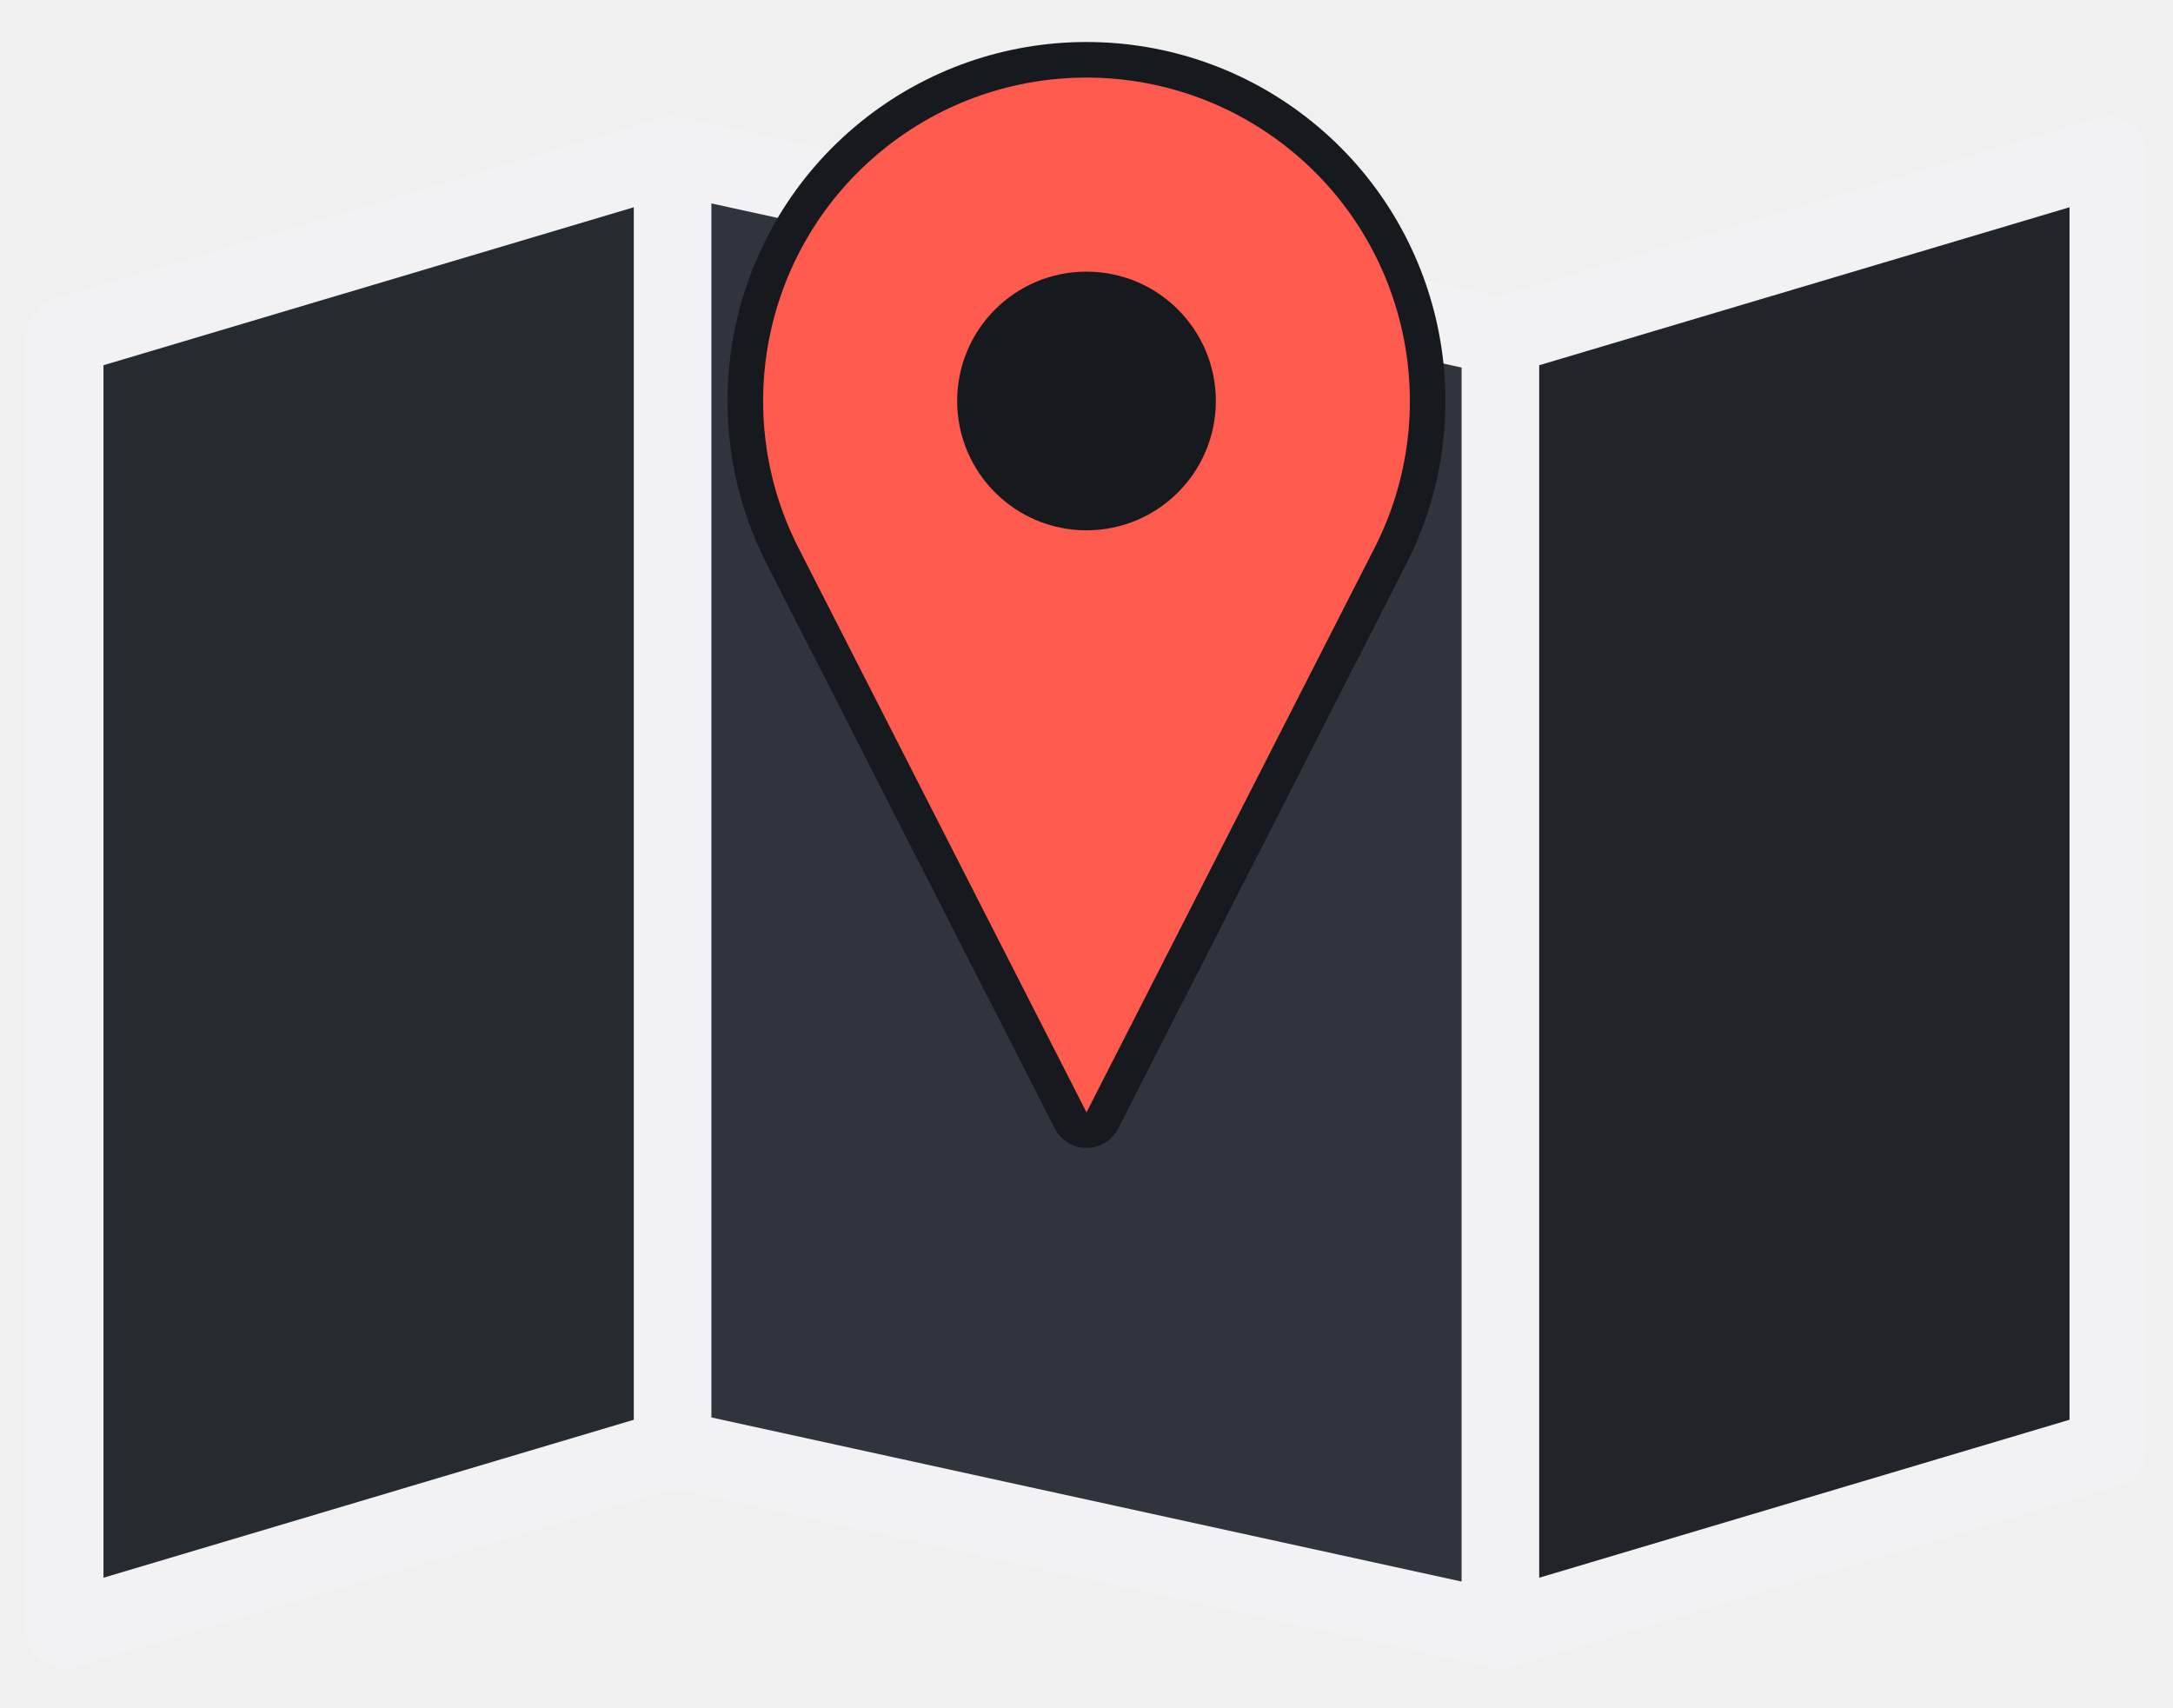
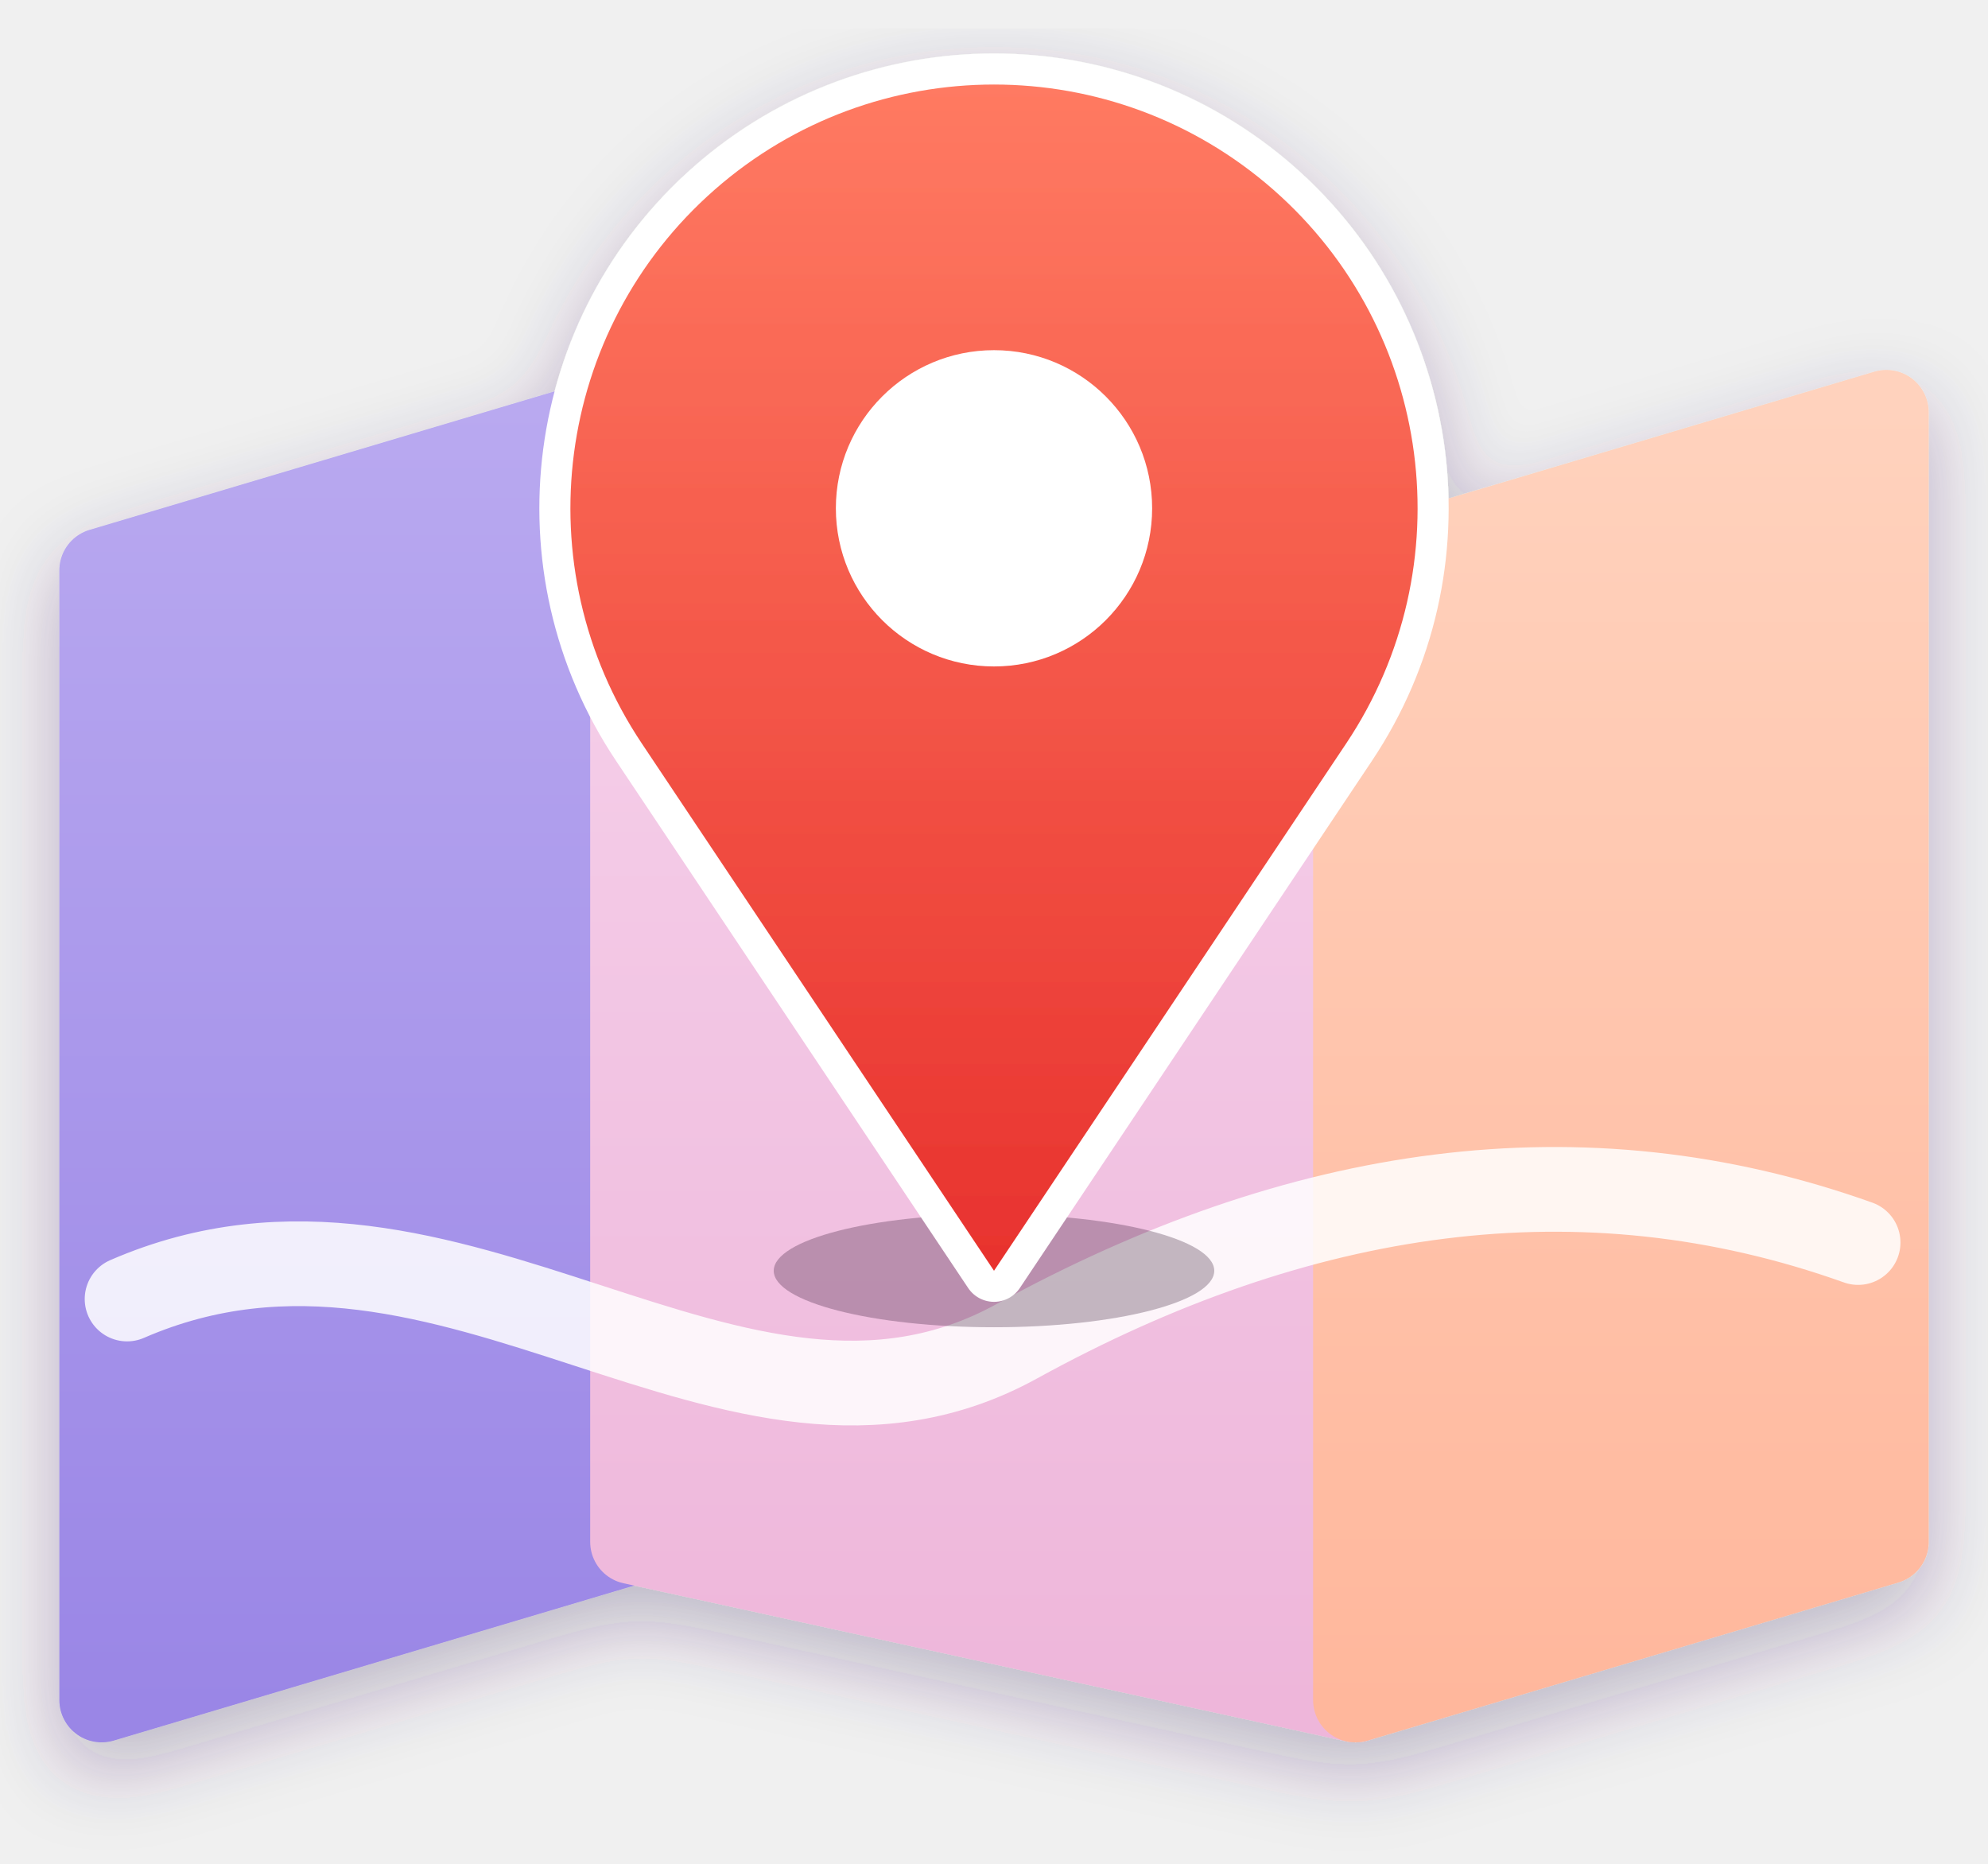
- <svg xmlns="http://www.w3.org/2000/svg" viewBox="176 248 672 528">
-   <polygon points="196,352 384,296 384,696 196,752" fill="#262a31" />
-   <polygon points="384,296 640,352 640,752 384,696" fill="#30353d" />
-   <polygon points="640,352 828,296 828,696 640,752" fill="#21252b" />
-   <g fill="none" stroke="#f2f2f5" stroke-width="24" stroke-linejoin="round" stroke-linecap="round">
-     <polygon points="196,352 384,296 640,352 828,296 828,696 640,752 384,696 196,752" />
-     <line x1="384" y1="296" x2="384" y2="696" />
-     <line x1="640" y1="352" x2="640" y2="752" />
+ <svg xmlns="http://www.w3.org/2000/svg" width="704" height="660" viewBox="160 150 704 660">
+   <defs>
+     <linearGradient id="p0" x1="0" y1="0" x2="0" y2="1">
+       <stop offset="0" stop-color="#b9a9f0" />
+       <stop offset="1" stop-color="#9a86e6" />
+     </linearGradient>
+     <linearGradient id="p1" x1="0" y1="0" x2="0" y2="1">
+       <stop offset="0" stop-color="#f6d3ec" />
+       <stop offset="1" stop-color="#eeb6da" />
+     </linearGradient>
+     <linearGradient id="p2" x1="0" y1="0" x2="0" y2="1">
+       <stop offset="0" stop-color="#ffd2bd" />
+       <stop offset="1" stop-color="#ffb79c" />
+     </linearGradient>
+     <linearGradient id="pin" x1="0" y1="0" x2="0" y2="1">
+       <stop offset="0" stop-color="#ff7a62" />
+       <stop offset="1" stop-color="#e8322e" />
+     </linearGradient>
+     <filter id="lift" x="-10%" y="-10%" width="120%" height="130%">
+       <feDropShadow dx="0" dy="10" stdDeviation="14" flood-color="#3a2060" flood-opacity="0.28" />
+     </filter>
+   </defs>
+   <g filter="url(#lift)">
+     <g stroke-linejoin="round" stroke-width="30">
+       <polygon points="196,352 384,296 384,696 196,752" fill="url(#p0)" stroke="url(#p0)" />
+       <polygon points="384,296 640,352 640,752 384,696" fill="url(#p1)" stroke="url(#p1)" />
+       <polygon points="640,352 828,296 828,696 640,752" fill="url(#p2)" stroke="url(#p2)" />
+     </g>
+     <path d="M 205 610 C 320 560, 420 680, 520 625 S 720 555, 818 590" fill="none" stroke="#ffffff" stroke-opacity="0.85" stroke-width="30" stroke-linecap="round" />
+     <ellipse cx="512" cy="600" rx="78" ry="20" fill="#2a0f2a" opacity="0.28" />
+     <path d="M 512 600 L 387.3 413.3 A 150 150 0 1 1 636.7 413.3 Z" fill="url(#pin)" stroke="#ffffff" stroke-width="22" stroke-linejoin="round" paint-order="stroke" />
+     <circle cx="512" cy="330" r="56" fill="#ffffff" />
  </g>
-   <path d="M 512 592 L 422.93 417.45 A 100 100 0 1 1 601.07 417.45 Z" fill="#ff5a4e" stroke="#16191d" stroke-width="22" stroke-linejoin="round" paint-order="stroke" />
-   <circle cx="512" cy="372" r="40" fill="#16191d" />
</svg>
